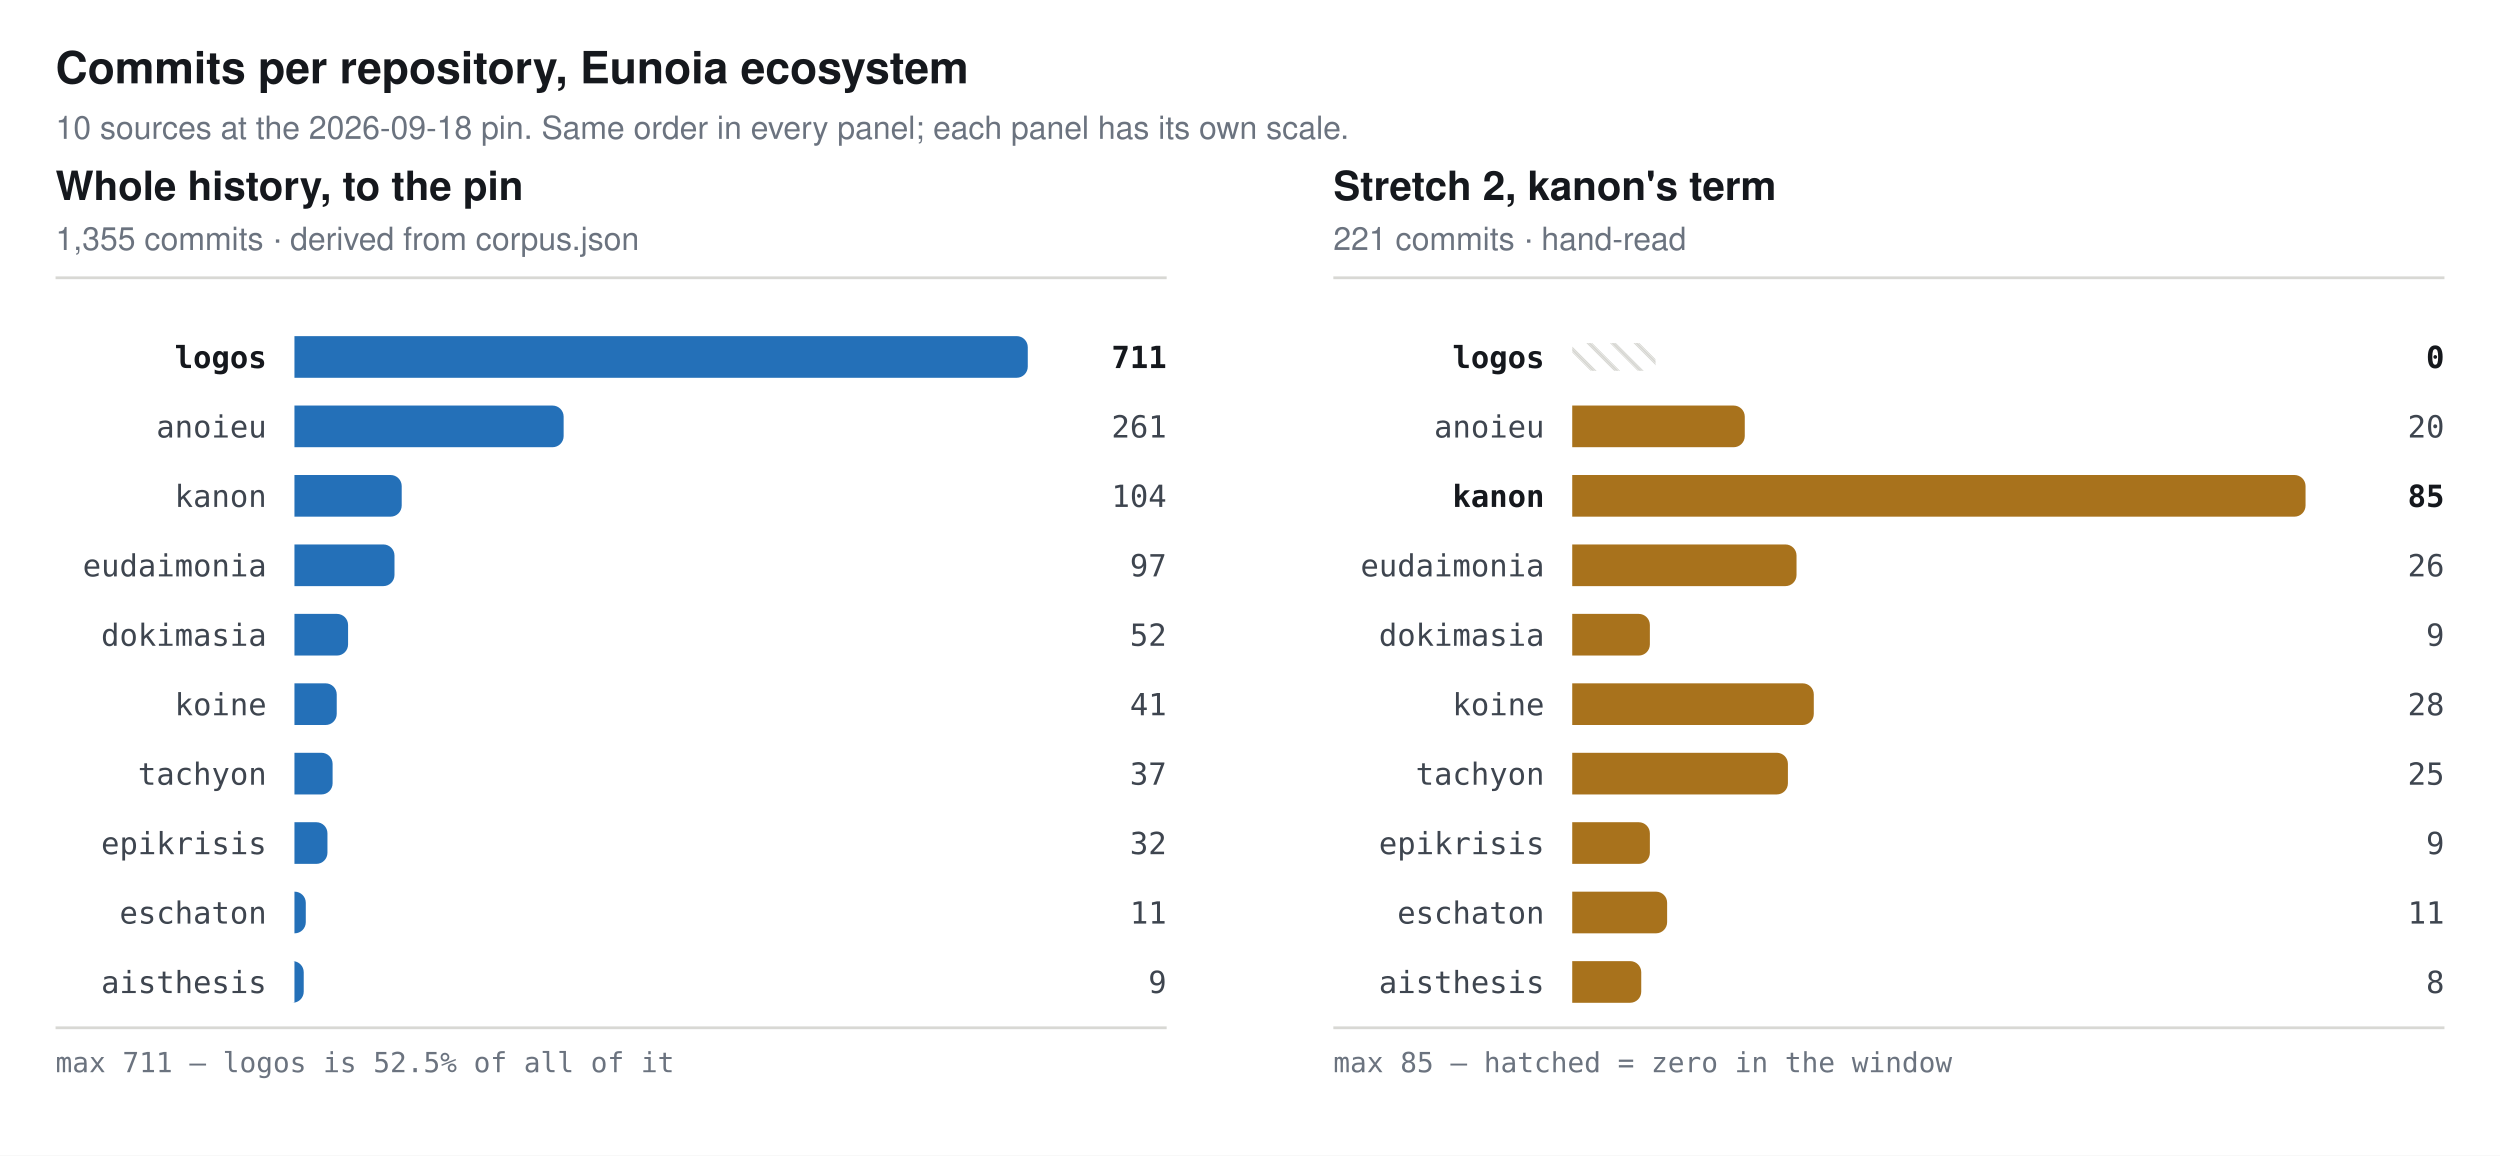
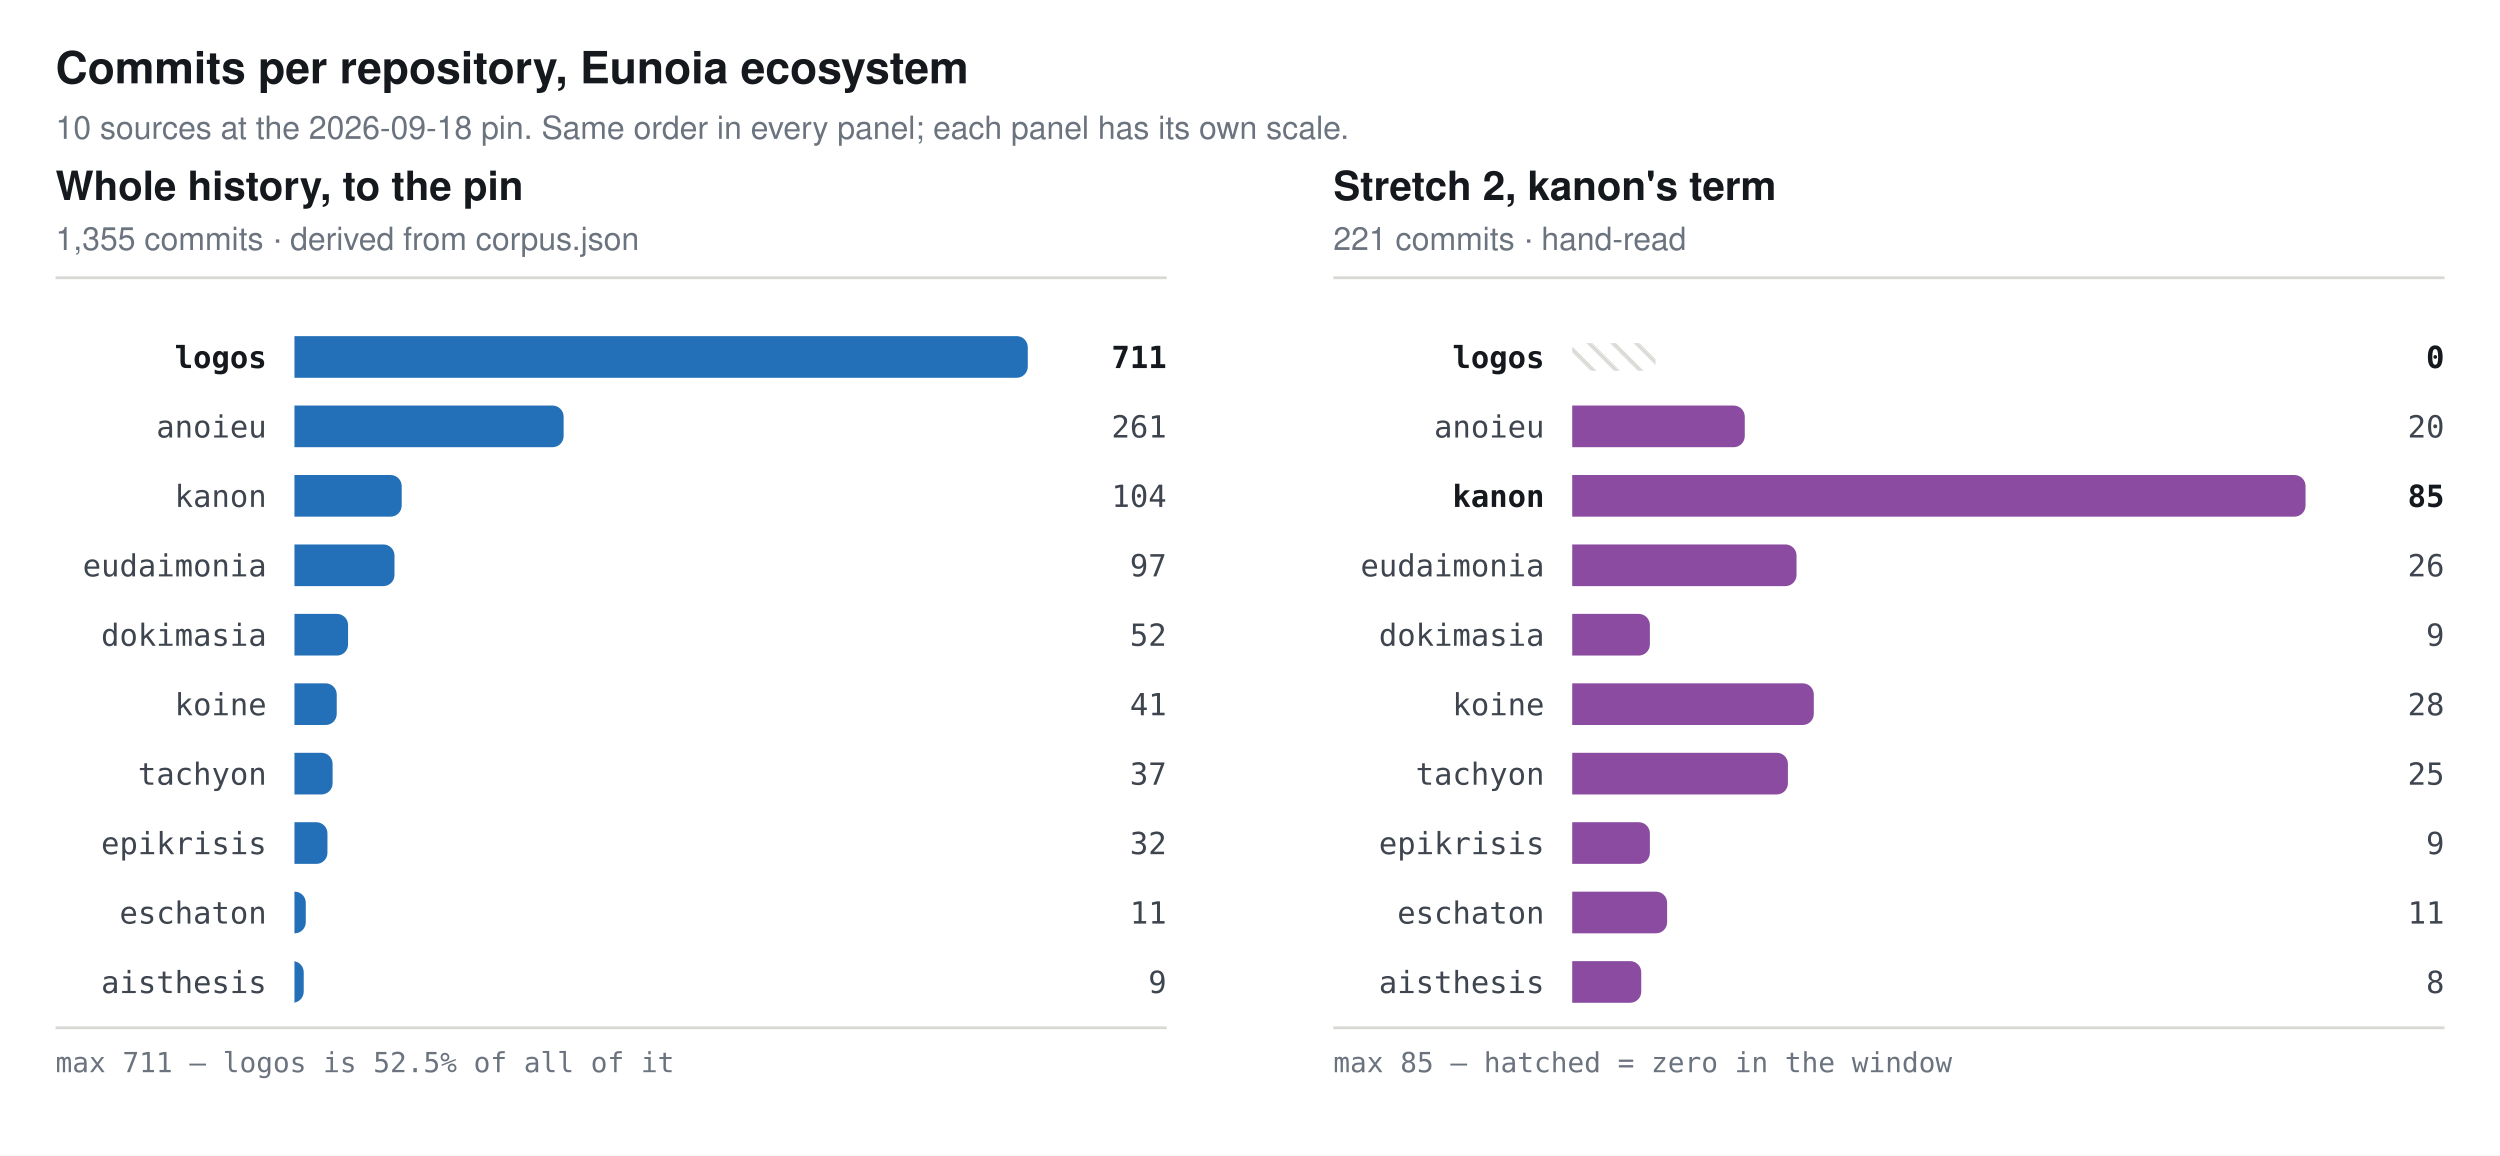
<svg xmlns="http://www.w3.org/2000/svg" viewBox="0 0 900 416" width="900" height="416" role="img" aria-label="Commits per repository. Whole history: logos 711, anoieu 261, kanon 104, eudaimonia 97, dokimasia 52, koine 41, tachyon 37, epikrisis 32, eschaton 11, aisthesis 9 — 1,355 total.  Stretch 2, kanon's term: logos 0, anoieu 20, kanon 85, eudaimonia 26, dokimasia 9, koine 28, tachyon 25, epikrisis 9, eschaton 11, aisthesis 8 — 221 total.">
  <defs>
    <pattern id="hatch" width="6" height="6" patternTransform="rotate(135)" patternUnits="userSpaceOnUse">
      <line x1="0" y1="0" x2="0" y2="6" stroke="#d8d8d4" stroke-width="3" />
    </pattern>
  </defs>
  <rect width="900" height="416" fill="#ffffff" />
  <text x="20" y="30" font-family="-apple-system,BlinkMacSystemFont,Segoe UI,Helvetica,Arial,sans-serif" font-size="16" font-weight="600" fill="#15181d">Commits per repository, Eunoia ecosystem</text>
  <text x="20" y="50" font-family="-apple-system,BlinkMacSystemFont,Segoe UI,Helvetica,Arial,sans-serif" font-size="11.5" fill="#6b737f">10 sources at the 2026-09-18 pin. Same order in every panel; each panel has its own scale.</text>
  <text x="20" y="72" font-family="-apple-system,BlinkMacSystemFont,Segoe UI,Helvetica,Arial,sans-serif" font-size="14.5" font-weight="600" fill="#15181d">Whole history, to the pin</text>
  <text x="20" y="90" font-family="-apple-system,BlinkMacSystemFont,Segoe UI,Helvetica,Arial,sans-serif" font-size="11.5" fill="#6b737f">1,355 commits · derived from corpus.json</text>
  <line x1="20" y1="100" x2="420" y2="100" stroke="#d8d8d4" stroke-width="1" />
  <text x="96" y="132.5" text-anchor="end" font-family="ui-monospace,SFMono-Regular,Menlo,Consolas,monospace" font-size="11" fill="#15181d" font-weight="600">logos</text>
  <path d="M106 121.0 h260.0 a4 4 0 0 1 4 4 v7 a4 4 0 0 1 -4 4 h-260.0 z" fill="#2470B8" />
  <text x="420" y="132.5" text-anchor="end" font-family="ui-monospace,SFMono-Regular,Menlo,Consolas,monospace" font-size="11" fill="#15181d" font-weight="600">711</text>
  <text x="96" y="157.5" text-anchor="end" font-family="ui-monospace,SFMono-Regular,Menlo,Consolas,monospace" font-size="11" fill="#3e454f">anoieu</text>
  <path d="M106 146.0 h92.911 a4 4 0 0 1 4 4 v7 a4 4 0 0 1 -4 4 h-92.911 z" fill="#2470B8" />
  <text x="420" y="157.5" text-anchor="end" font-family="ui-monospace,SFMono-Regular,Menlo,Consolas,monospace" font-size="11" fill="#3e454f">261</text>
  <text x="96" y="182.5" text-anchor="end" font-family="ui-monospace,SFMono-Regular,Menlo,Consolas,monospace" font-size="11" fill="#3e454f">kanon</text>
  <path d="M106 171.0 h34.616 a4 4 0 0 1 4 4 v7 a4 4 0 0 1 -4 4 h-34.616 z" fill="#2470B8" />
  <text x="420" y="182.5" text-anchor="end" font-family="ui-monospace,SFMono-Regular,Menlo,Consolas,monospace" font-size="11" fill="#3e454f">104</text>
  <text x="96" y="207.5" text-anchor="end" font-family="ui-monospace,SFMono-Regular,Menlo,Consolas,monospace" font-size="11" fill="#3e454f">eudaimonia</text>
  <path d="M106 196.0 h32.017 a4 4 0 0 1 4 4 v7 a4 4 0 0 1 -4 4 h-32.017 z" fill="#2470B8" />
  <text x="420" y="207.5" text-anchor="end" font-family="ui-monospace,SFMono-Regular,Menlo,Consolas,monospace" font-size="11" fill="#3e454f">97</text>
  <text x="96" y="232.5" text-anchor="end" font-family="ui-monospace,SFMono-Regular,Menlo,Consolas,monospace" font-size="11" fill="#3e454f">dokimasia</text>
  <path d="M106 221.0 h15.308 a4 4 0 0 1 4 4 v7 a4 4 0 0 1 -4 4 h-15.308 z" fill="#2470B8" />
  <text x="420" y="232.5" text-anchor="end" font-family="ui-monospace,SFMono-Regular,Menlo,Consolas,monospace" font-size="11" fill="#3e454f">52</text>
  <text x="96" y="257.5" text-anchor="end" font-family="ui-monospace,SFMono-Regular,Menlo,Consolas,monospace" font-size="11" fill="#3e454f">koine</text>
  <path d="M106 246.0 h11.224 a4 4 0 0 1 4 4 v7 a4 4 0 0 1 -4 4 h-11.224 z" fill="#2470B8" />
  <text x="420" y="257.5" text-anchor="end" font-family="ui-monospace,SFMono-Regular,Menlo,Consolas,monospace" font-size="11" fill="#3e454f">41</text>
  <text x="96" y="282.5" text-anchor="end" font-family="ui-monospace,SFMono-Regular,Menlo,Consolas,monospace" font-size="11" fill="#3e454f">tachyon</text>
  <path d="M106 271.0 h9.738 a4 4 0 0 1 4 4 v7 a4 4 0 0 1 -4 4 h-9.738 z" fill="#2470B8" />
  <text x="420" y="282.5" text-anchor="end" font-family="ui-monospace,SFMono-Regular,Menlo,Consolas,monospace" font-size="11" fill="#3e454f">37</text>
  <text x="96" y="307.5" text-anchor="end" font-family="ui-monospace,SFMono-Regular,Menlo,Consolas,monospace" font-size="11" fill="#3e454f">epikrisis</text>
  <path d="M106 296.0 h7.882 a4 4 0 0 1 4 4 v7 a4 4 0 0 1 -4 4 h-7.882 z" fill="#2470B8" />
  <text x="420" y="307.5" text-anchor="end" font-family="ui-monospace,SFMono-Regular,Menlo,Consolas,monospace" font-size="11" fill="#3e454f">32</text>
  <text x="96" y="332.5" text-anchor="end" font-family="ui-monospace,SFMono-Regular,Menlo,Consolas,monospace" font-size="11" fill="#3e454f">eschaton</text>
  <path d="M106 321.0 h0.084 a4 4 0 0 1 4 4 v7 a4 4 0 0 1 -4 4 h-0.084 z" fill="#2470B8" />
  <text x="420" y="332.5" text-anchor="end" font-family="ui-monospace,SFMono-Regular,Menlo,Consolas,monospace" font-size="11" fill="#3e454f">11</text>
  <text x="96" y="357.5" text-anchor="end" font-family="ui-monospace,SFMono-Regular,Menlo,Consolas,monospace" font-size="11" fill="#3e454f">aisthesis</text>
  <path d="M106 346.0 h-0.658 a4 4 0 0 1 4 4 v7 a4 4 0 0 1 -4 4 h0.658 z" fill="#2470B8" />
  <text x="420" y="357.5" text-anchor="end" font-family="ui-monospace,SFMono-Regular,Menlo,Consolas,monospace" font-size="11" fill="#3e454f">9</text>
  <line x1="20" y1="370" x2="420" y2="370" stroke="#d8d8d4" stroke-width="1" />
  <text x="20" y="386" font-family="ui-monospace,SFMono-Regular,Menlo,Consolas,monospace" font-size="10" fill="#6b737f">max 711 — logos is 52.5% of all of it</text>
  <text x="480" y="72" font-family="-apple-system,BlinkMacSystemFont,Segoe UI,Helvetica,Arial,sans-serif" font-size="14.5" font-weight="600" fill="#15181d">Stretch 2, kanon's term</text>
  <text x="480" y="90" font-family="-apple-system,BlinkMacSystemFont,Segoe UI,Helvetica,Arial,sans-serif" font-size="11.5" fill="#6b737f">221 commits · hand-read</text>
  <line x1="480" y1="100" x2="880" y2="100" stroke="#d8d8d4" stroke-width="1" />
  <text x="556" y="132.5" text-anchor="end" font-family="ui-monospace,SFMono-Regular,Menlo,Consolas,monospace" font-size="11" fill="#15181d" font-weight="600">logos</text>
  <rect x="566" y="123.5" width="30" height="10" rx="2" fill="url(#hatch)" />
  <text x="880" y="132.5" text-anchor="end" font-family="ui-monospace,SFMono-Regular,Menlo,Consolas,monospace" font-size="11" fill="#15181d" font-weight="600">0</text>
  <text x="556" y="157.5" text-anchor="end" font-family="ui-monospace,SFMono-Regular,Menlo,Consolas,monospace" font-size="11" fill="#3e454f">anoieu</text>
-   <path d="M566 146.0 h58.118 a4 4 0 0 1 4 4 v7 a4 4 0 0 1 -4 4 h-58.118 z" fill="#A8721C" />
+   <path d="M566 146.0 h58.118 a4 4 0 0 1 4 4 v7 a4 4 0 0 1 -4 4 h-58.118 z" fill="#8A4BA0" />
  <text x="880" y="157.5" text-anchor="end" font-family="ui-monospace,SFMono-Regular,Menlo,Consolas,monospace" font-size="11" fill="#3e454f">20</text>
  <text x="556" y="182.5" text-anchor="end" font-family="ui-monospace,SFMono-Regular,Menlo,Consolas,monospace" font-size="11" fill="#15181d" font-weight="600">kanon</text>
-   <path d="M566 171.0 h260.0 a4 4 0 0 1 4 4 v7 a4 4 0 0 1 -4 4 h-260.0 z" fill="#A8721C" />
+   <path d="M566 171.0 h260.0 a4 4 0 0 1 4 4 v7 a4 4 0 0 1 -4 4 h-260.0 z" fill="#8A4BA0" />
  <text x="880" y="182.5" text-anchor="end" font-family="ui-monospace,SFMono-Regular,Menlo,Consolas,monospace" font-size="11" fill="#15181d" font-weight="600">85</text>
  <text x="556" y="207.5" text-anchor="end" font-family="ui-monospace,SFMono-Regular,Menlo,Consolas,monospace" font-size="11" fill="#3e454f">eudaimonia</text>
-   <path d="M566 196.0 h76.753 a4 4 0 0 1 4 4 v7 a4 4 0 0 1 -4 4 h-76.753 z" fill="#A8721C" />
+   <path d="M566 196.0 h76.753 a4 4 0 0 1 4 4 v7 a4 4 0 0 1 -4 4 h-76.753 z" fill="#8A4BA0" />
  <text x="880" y="207.5" text-anchor="end" font-family="ui-monospace,SFMono-Regular,Menlo,Consolas,monospace" font-size="11" fill="#3e454f">26</text>
  <text x="556" y="232.5" text-anchor="end" font-family="ui-monospace,SFMono-Regular,Menlo,Consolas,monospace" font-size="11" fill="#3e454f">dokimasia</text>
-   <path d="M566 221.0 h23.953 a4 4 0 0 1 4 4 v7 a4 4 0 0 1 -4 4 h-23.953 z" fill="#A8721C" />
+   <path d="M566 221.0 h23.953 a4 4 0 0 1 4 4 v7 a4 4 0 0 1 -4 4 h-23.953 z" fill="#8A4BA0" />
  <text x="880" y="232.5" text-anchor="end" font-family="ui-monospace,SFMono-Regular,Menlo,Consolas,monospace" font-size="11" fill="#3e454f">9</text>
  <text x="556" y="257.5" text-anchor="end" font-family="ui-monospace,SFMono-Regular,Menlo,Consolas,monospace" font-size="11" fill="#3e454f">koine</text>
-   <path d="M566 246.0 h82.965 a4 4 0 0 1 4 4 v7 a4 4 0 0 1 -4 4 h-82.965 z" fill="#A8721C" />
+   <path d="M566 246.0 h82.965 a4 4 0 0 1 4 4 v7 a4 4 0 0 1 -4 4 h-82.965 z" fill="#8A4BA0" />
  <text x="880" y="257.5" text-anchor="end" font-family="ui-monospace,SFMono-Regular,Menlo,Consolas,monospace" font-size="11" fill="#3e454f">28</text>
  <text x="556" y="282.5" text-anchor="end" font-family="ui-monospace,SFMono-Regular,Menlo,Consolas,monospace" font-size="11" fill="#3e454f">tachyon</text>
-   <path d="M566 271.0 h73.647 a4 4 0 0 1 4 4 v7 a4 4 0 0 1 -4 4 h-73.647 z" fill="#A8721C" />
+   <path d="M566 271.0 h73.647 a4 4 0 0 1 4 4 v7 a4 4 0 0 1 -4 4 h-73.647 z" fill="#8A4BA0" />
  <text x="880" y="282.5" text-anchor="end" font-family="ui-monospace,SFMono-Regular,Menlo,Consolas,monospace" font-size="11" fill="#3e454f">25</text>
  <text x="556" y="307.5" text-anchor="end" font-family="ui-monospace,SFMono-Regular,Menlo,Consolas,monospace" font-size="11" fill="#3e454f">epikrisis</text>
-   <path d="M566 296.0 h23.953 a4 4 0 0 1 4 4 v7 a4 4 0 0 1 -4 4 h-23.953 z" fill="#A8721C" />
+   <path d="M566 296.0 h23.953 a4 4 0 0 1 4 4 v7 a4 4 0 0 1 -4 4 h-23.953 z" fill="#8A4BA0" />
  <text x="880" y="307.5" text-anchor="end" font-family="ui-monospace,SFMono-Regular,Menlo,Consolas,monospace" font-size="11" fill="#3e454f">9</text>
  <text x="556" y="332.5" text-anchor="end" font-family="ui-monospace,SFMono-Regular,Menlo,Consolas,monospace" font-size="11" fill="#3e454f">eschaton</text>
-   <path d="M566 321.0 h30.165 a4 4 0 0 1 4 4 v7 a4 4 0 0 1 -4 4 h-30.165 z" fill="#A8721C" />
+   <path d="M566 321.0 h30.165 a4 4 0 0 1 4 4 v7 a4 4 0 0 1 -4 4 h-30.165 z" fill="#8A4BA0" />
  <text x="880" y="332.5" text-anchor="end" font-family="ui-monospace,SFMono-Regular,Menlo,Consolas,monospace" font-size="11" fill="#3e454f">11</text>
  <text x="556" y="357.5" text-anchor="end" font-family="ui-monospace,SFMono-Regular,Menlo,Consolas,monospace" font-size="11" fill="#3e454f">aisthesis</text>
-   <path d="M566 346.0 h20.847 a4 4 0 0 1 4 4 v7 a4 4 0 0 1 -4 4 h-20.847 z" fill="#A8721C" />
+   <path d="M566 346.0 h20.847 a4 4 0 0 1 4 4 v7 a4 4 0 0 1 -4 4 h-20.847 z" fill="#8A4BA0" />
  <text x="880" y="357.5" text-anchor="end" font-family="ui-monospace,SFMono-Regular,Menlo,Consolas,monospace" font-size="11" fill="#3e454f">8</text>
  <line x1="480" y1="370" x2="880" y2="370" stroke="#d8d8d4" stroke-width="1" />
  <text x="480" y="386" font-family="ui-monospace,SFMono-Regular,Menlo,Consolas,monospace" font-size="10" fill="#6b737f">max 85 — hatched = zero in the window</text>
</svg>
